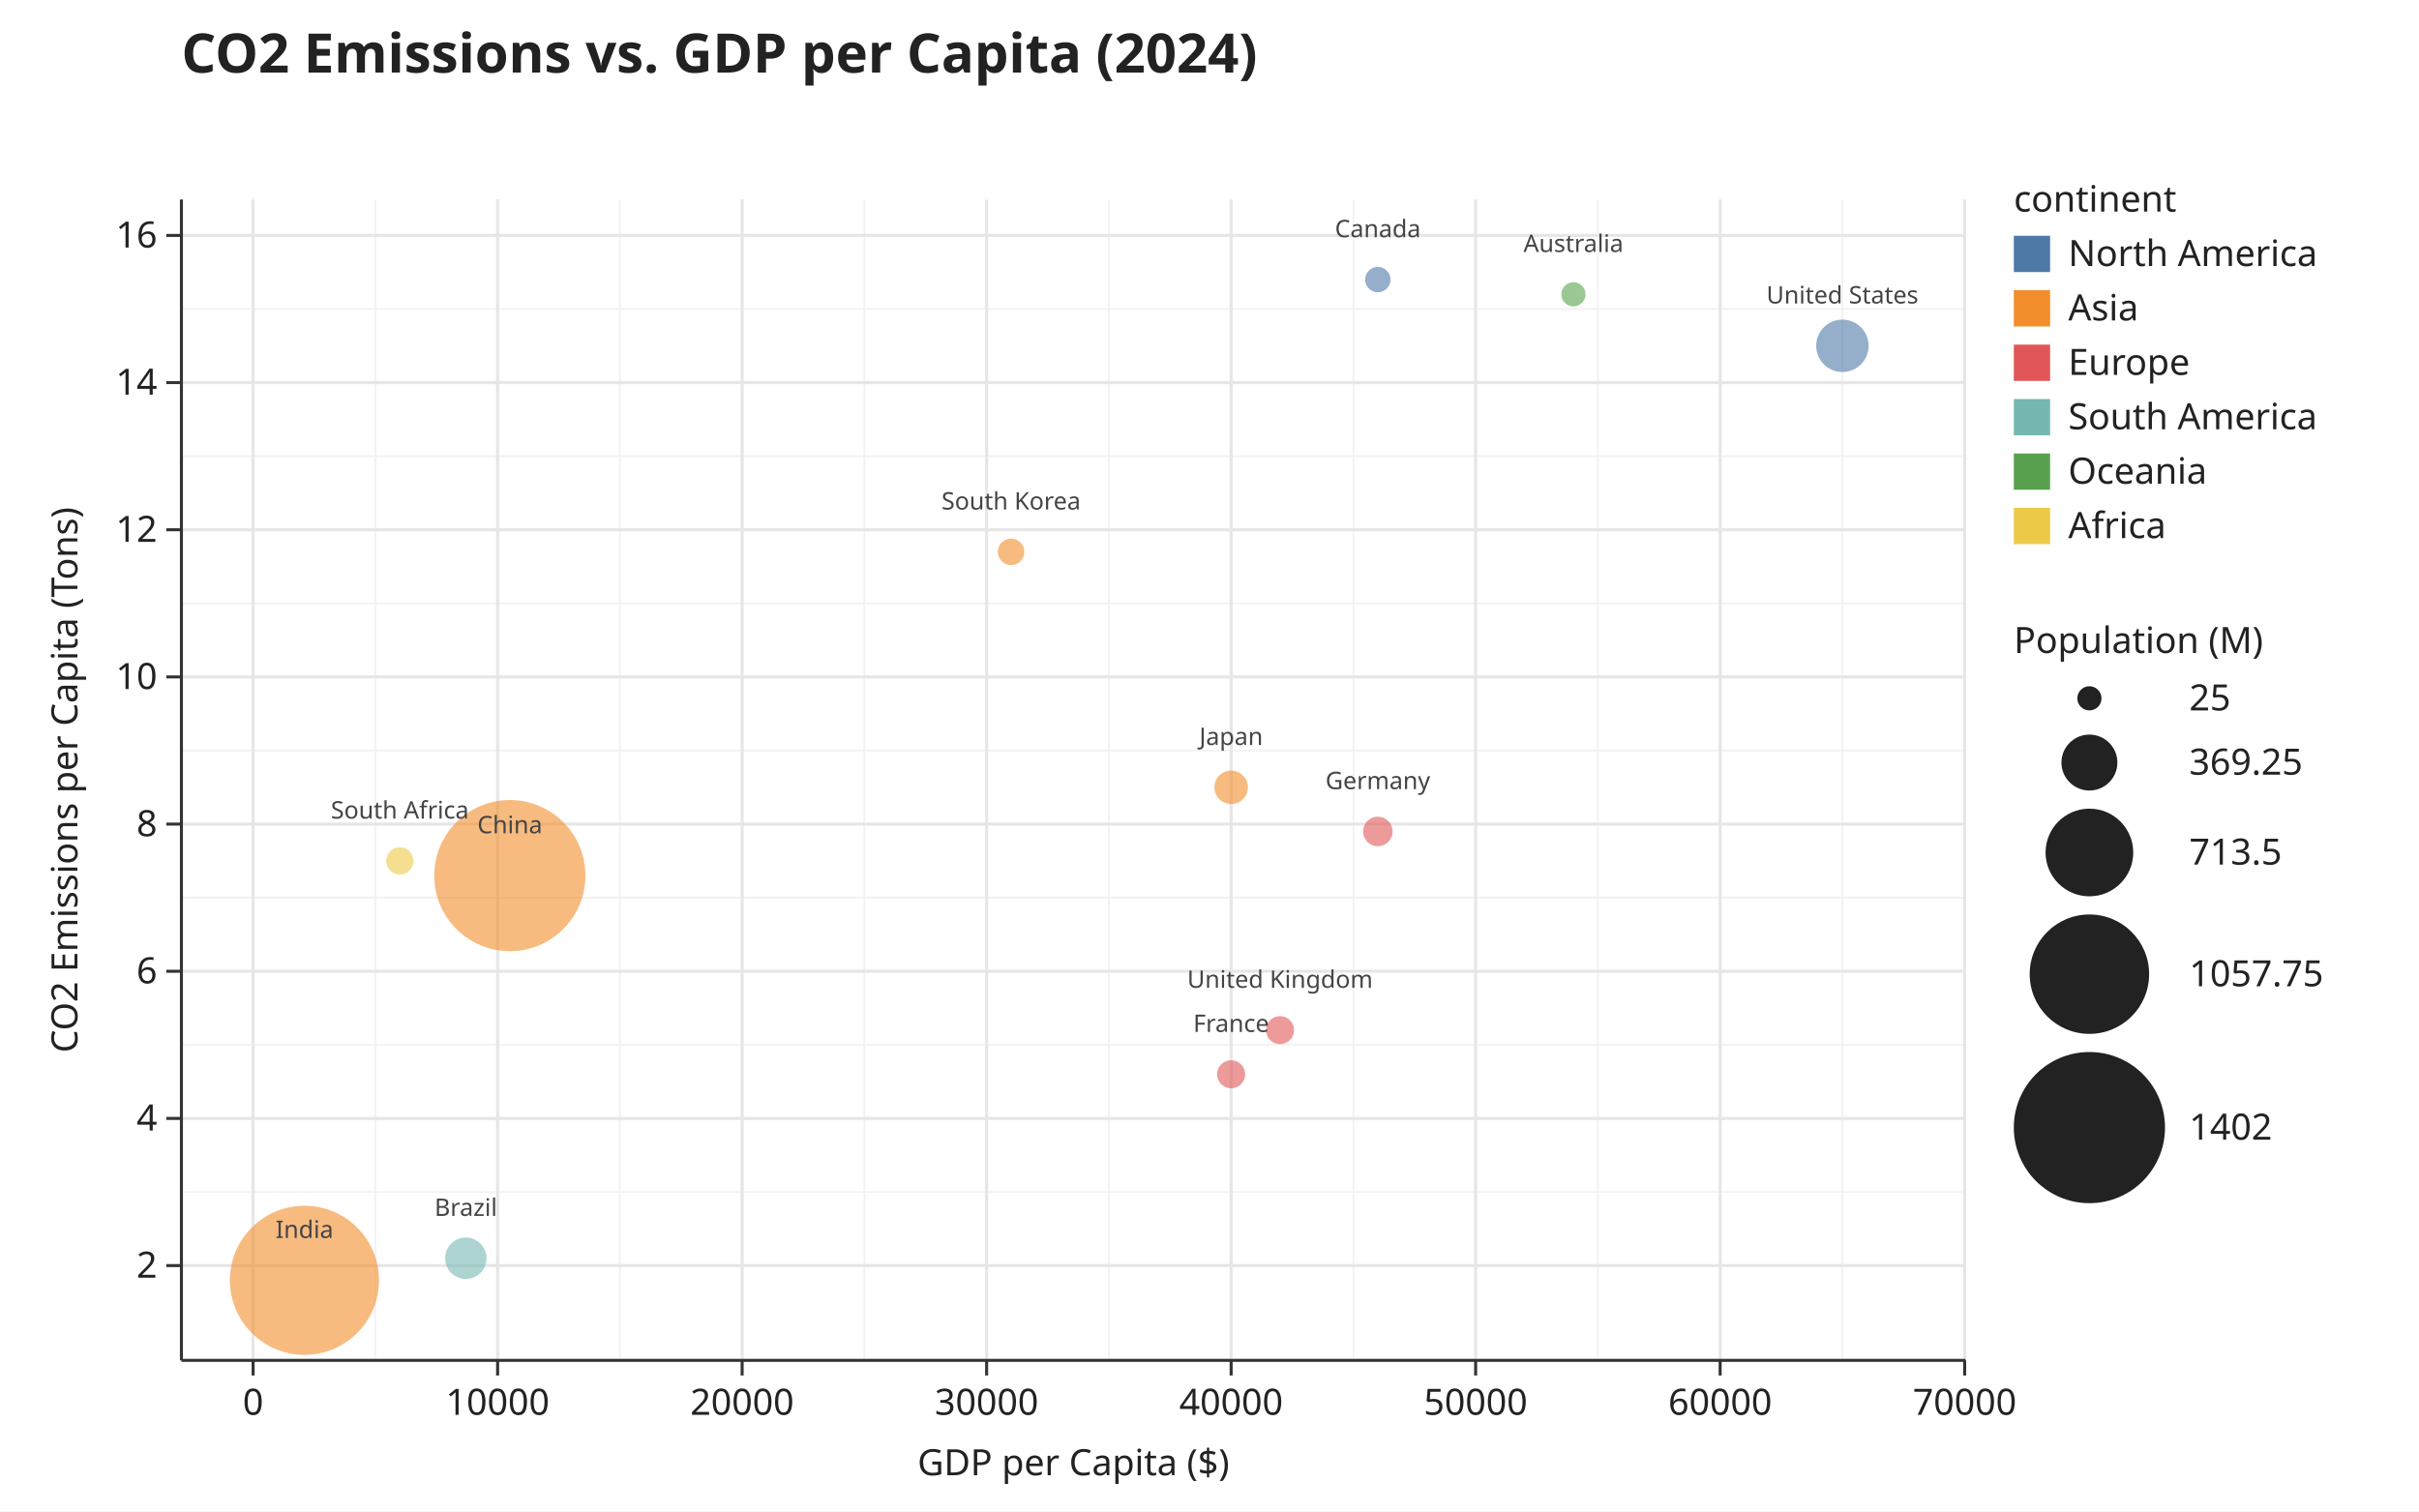
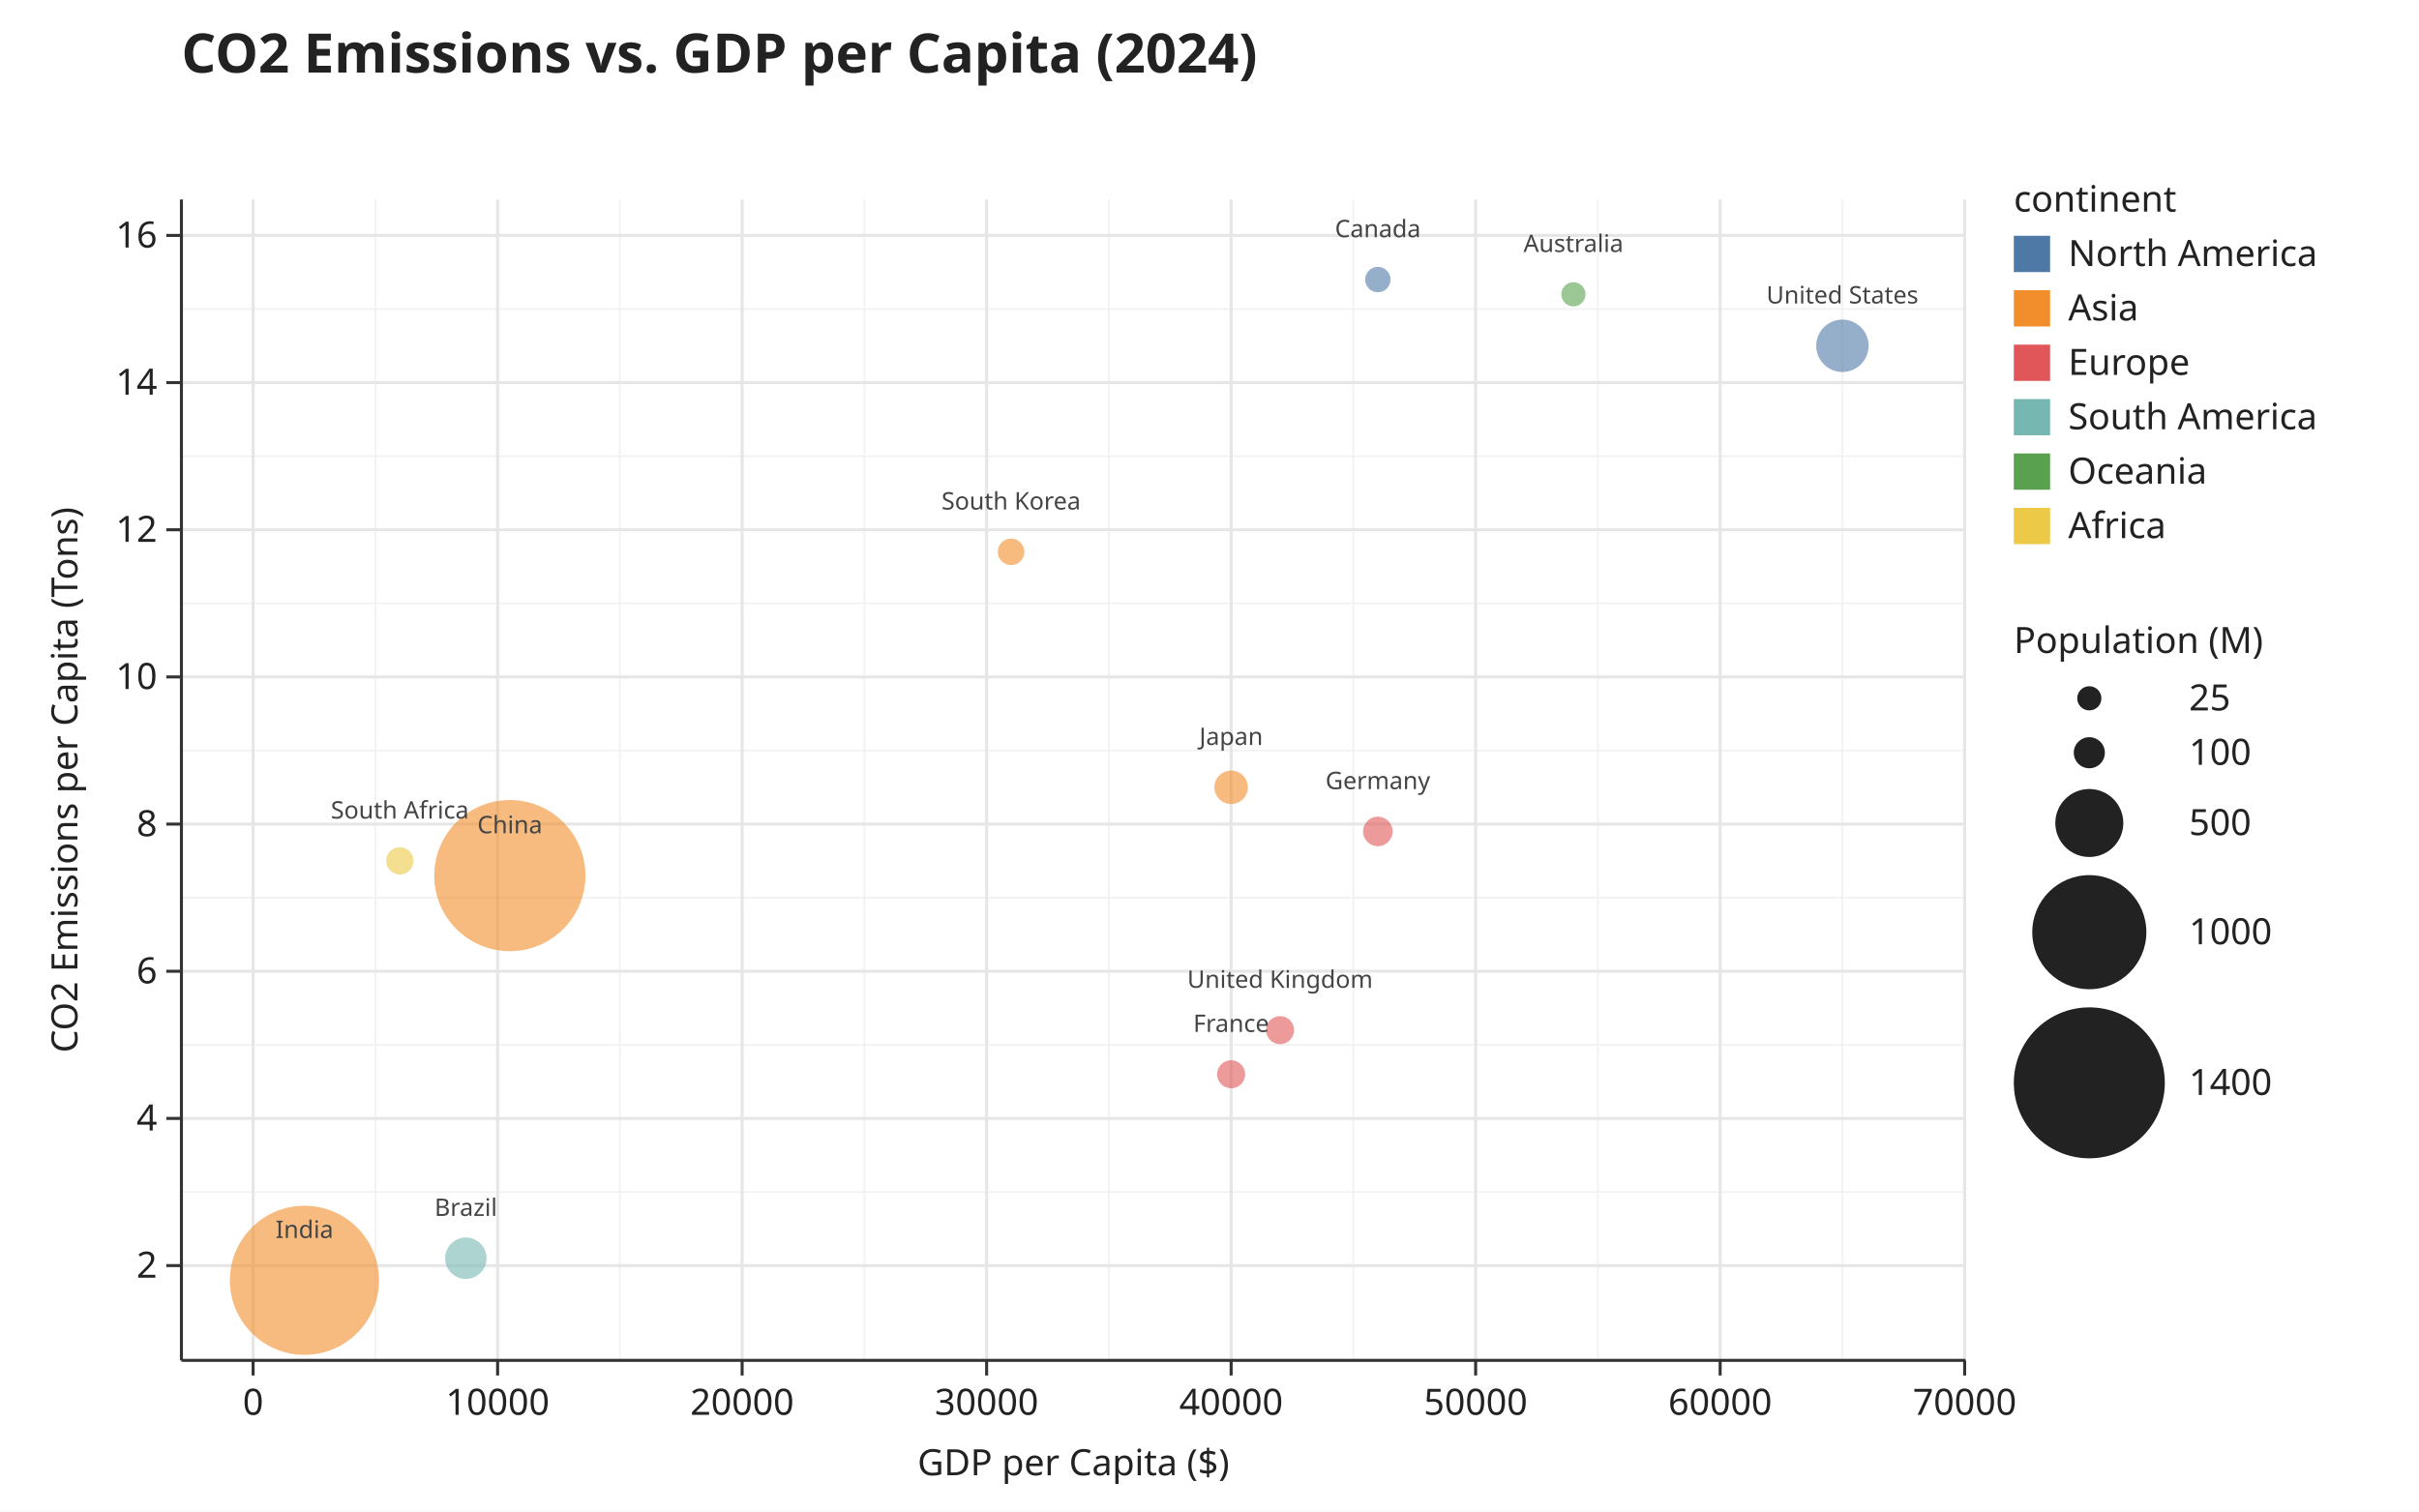
<svg xmlns="http://www.w3.org/2000/svg" width="800" height="500" viewBox="0 0 800 500" role="img" aria-label="CO2 Emissions vs. GDP per Capita (2024)">
  <rect class="algraf-background" x="0" y="0" width="800" height="500" fill="#ffffff" />
  <text class="algraf-title" x="60" y="24" font-family="system-ui, sans-serif" font-size="18" font-weight="600" fill="#222222">CO2 Emissions vs. GDP per Capita (2024)</text>
  <rect class="algraf-plot-area" x="60" y="66" width="590" height="384" fill="#ffffff" />
  <g class="algraf-grid">
    <line x1="124.14" y1="66" x2="124.14" y2="450" stroke="#f2f2f2" stroke-width="0.6" />
    <line x1="205.001" y1="66" x2="205.001" y2="450" stroke="#f2f2f2" stroke-width="0.6" />
    <line x1="285.863" y1="66" x2="285.863" y2="450" stroke="#f2f2f2" stroke-width="0.6" />
    <line x1="366.725" y1="66" x2="366.725" y2="450" stroke="#f2f2f2" stroke-width="0.6" />
    <line x1="447.587" y1="66" x2="447.587" y2="450" stroke="#f2f2f2" stroke-width="0.6" />
    <line x1="528.449" y1="66" x2="528.449" y2="450" stroke="#f2f2f2" stroke-width="0.6" />
    <line x1="609.31" y1="66" x2="609.31" y2="450" stroke="#f2f2f2" stroke-width="0.6" />
    <line x1="60" y1="394.308" x2="650" y2="394.308" stroke="#f2f2f2" stroke-width="0.6" />
    <line x1="60" y1="345.627" x2="650" y2="345.627" stroke="#f2f2f2" stroke-width="0.6" />
    <line x1="60" y1="296.945" x2="650" y2="296.945" stroke="#f2f2f2" stroke-width="0.6" />
    <line x1="60" y1="248.264" x2="650" y2="248.264" stroke="#f2f2f2" stroke-width="0.6" />
    <line x1="60" y1="199.582" x2="650" y2="199.582" stroke="#f2f2f2" stroke-width="0.6" />
    <line x1="60" y1="150.901" x2="650" y2="150.901" stroke="#f2f2f2" stroke-width="0.6" />
    <line x1="60" y1="102.219" x2="650" y2="102.219" stroke="#f2f2f2" stroke-width="0.6" />
    <line x1="83.709" y1="66" x2="83.709" y2="450" stroke="#e6e6e6" stroke-width="1" />
    <line x1="164.57" y1="66" x2="164.57" y2="450" stroke="#e6e6e6" stroke-width="1" />
    <line x1="245.432" y1="66" x2="245.432" y2="450" stroke="#e6e6e6" stroke-width="1" />
    <line x1="326.294" y1="66" x2="326.294" y2="450" stroke="#e6e6e6" stroke-width="1" />
    <line x1="407.156" y1="66" x2="407.156" y2="450" stroke="#e6e6e6" stroke-width="1" />
    <line x1="488.018" y1="66" x2="488.018" y2="450" stroke="#e6e6e6" stroke-width="1" />
    <line x1="568.879" y1="66" x2="568.879" y2="450" stroke="#e6e6e6" stroke-width="1" />
    <line x1="649.741" y1="66" x2="649.741" y2="450" stroke="#e6e6e6" stroke-width="1" />
    <line x1="60" y1="418.649" x2="650" y2="418.649" stroke="#e6e6e6" stroke-width="1" />
    <line x1="60" y1="369.968" x2="650" y2="369.968" stroke="#e6e6e6" stroke-width="1" />
    <line x1="60" y1="321.286" x2="650" y2="321.286" stroke="#e6e6e6" stroke-width="1" />
    <line x1="60" y1="272.604" x2="650" y2="272.604" stroke="#e6e6e6" stroke-width="1" />
    <line x1="60" y1="223.923" x2="650" y2="223.923" stroke="#e6e6e6" stroke-width="1" />
    <line x1="60" y1="175.241" x2="650" y2="175.241" stroke="#e6e6e6" stroke-width="1" />
    <line x1="60" y1="126.56" x2="650" y2="126.56" stroke="#e6e6e6" stroke-width="1" />
    <line x1="60" y1="77.878" x2="650" y2="77.878" stroke="#e6e6e6" stroke-width="1" />
  </g>
  <g class="algraf-layer algraf-geom-point">
    <circle cx="609.31" cy="114.389" r="8.667" fill="#4E79A7" opacity="0.6" />
    <circle cx="168.614" cy="289.643" r="25" fill="#F28E2B" opacity="0.6" />
    <circle cx="100.69" cy="423.517" r="24.664" fill="#F28E2B" opacity="0.6" />
    <circle cx="455.673" cy="275.039" r="4.885" fill="#E15759" opacity="0.6" />
    <circle cx="407.156" cy="260.434" r="5.54" fill="#F28E2B" opacity="0.6" />
    <circle cx="423.328" cy="340.759" r="4.641" fill="#E15759" opacity="0.6" />
    <circle cx="154.058" cy="416.215" r="6.852" fill="#76B7B2" opacity="0.6" />
    <circle cx="455.673" cy="92.483" r="4.198" fill="#4E79A7" opacity="0.6" />
    <circle cx="520.362" cy="97.351" r="4" fill="#59A14F" opacity="0.6" />
    <circle cx="132.226" cy="284.775" r="4.519" fill="#EDC948" opacity="0.6" />
    <circle cx="407.156" cy="355.363" r="4.641" fill="#E15759" opacity="0.6" />
    <circle cx="334.38" cy="182.544" r="4.397" fill="#F28E2B" opacity="0.6" />
  </g>
  <g class="algraf-layer algraf-geom-text">
    <text x="609.31" y="100.389" text-anchor="middle" font-family="system-ui, sans-serif" font-size="8" fill="#444444" opacity="1">United States</text>
    <text x="168.614" y="275.643" text-anchor="middle" font-family="system-ui, sans-serif" font-size="8" fill="#444444" opacity="1">China</text>
    <text x="100.69" y="409.517" text-anchor="middle" font-family="system-ui, sans-serif" font-size="8" fill="#444444" opacity="1">India</text>
    <text x="455.673" y="261.039" text-anchor="middle" font-family="system-ui, sans-serif" font-size="8" fill="#444444" opacity="1">Germany</text>
    <text x="407.156" y="246.434" text-anchor="middle" font-family="system-ui, sans-serif" font-size="8" fill="#444444" opacity="1">Japan</text>
    <text x="423.328" y="326.759" text-anchor="middle" font-family="system-ui, sans-serif" font-size="8" fill="#444444" opacity="1">United Kingdom</text>
    <text x="154.058" y="402.215" text-anchor="middle" font-family="system-ui, sans-serif" font-size="8" fill="#444444" opacity="1">Brazil</text>
    <text x="455.673" y="78.483" text-anchor="middle" font-family="system-ui, sans-serif" font-size="8" fill="#444444" opacity="1">Canada</text>
    <text x="520.362" y="83.351" text-anchor="middle" font-family="system-ui, sans-serif" font-size="8" fill="#444444" opacity="1">Australia</text>
    <text x="132.226" y="270.775" text-anchor="middle" font-family="system-ui, sans-serif" font-size="8" fill="#444444" opacity="1">South Africa</text>
    <text x="407.156" y="341.363" text-anchor="middle" font-family="system-ui, sans-serif" font-size="8" fill="#444444" opacity="1">France</text>
    <text x="334.38" y="168.544" text-anchor="middle" font-family="system-ui, sans-serif" font-size="8" fill="#444444" opacity="1">South Korea</text>
  </g>
  <g class="algraf-axes">
    <line x1="60" y1="450" x2="650" y2="450" stroke="#333333" stroke-width="1" />
    <line x1="83.709" y1="450" x2="83.709" y2="455" stroke="#333333" stroke-width="1" />
    <text x="83.709" y="468" text-anchor="middle" font-family="system-ui, sans-serif" font-size="12" fill="#222222">0</text>
    <line x1="164.57" y1="450" x2="164.57" y2="455" stroke="#333333" stroke-width="1" />
    <text x="164.57" y="468" text-anchor="middle" font-family="system-ui, sans-serif" font-size="12" fill="#222222">10000</text>
    <line x1="245.432" y1="450" x2="245.432" y2="455" stroke="#333333" stroke-width="1" />
    <text x="245.432" y="468" text-anchor="middle" font-family="system-ui, sans-serif" font-size="12" fill="#222222">20000</text>
    <line x1="326.294" y1="450" x2="326.294" y2="455" stroke="#333333" stroke-width="1" />
    <text x="326.294" y="468" text-anchor="middle" font-family="system-ui, sans-serif" font-size="12" fill="#222222">30000</text>
    <line x1="407.156" y1="450" x2="407.156" y2="455" stroke="#333333" stroke-width="1" />
    <text x="407.156" y="468" text-anchor="middle" font-family="system-ui, sans-serif" font-size="12" fill="#222222">40000</text>
    <line x1="488.018" y1="450" x2="488.018" y2="455" stroke="#333333" stroke-width="1" />
    <text x="488.018" y="468" text-anchor="middle" font-family="system-ui, sans-serif" font-size="12" fill="#222222">50000</text>
    <line x1="568.879" y1="450" x2="568.879" y2="455" stroke="#333333" stroke-width="1" />
    <text x="568.879" y="468" text-anchor="middle" font-family="system-ui, sans-serif" font-size="12" fill="#222222">60000</text>
    <line x1="649.741" y1="450" x2="649.741" y2="455" stroke="#333333" stroke-width="1" />
    <text x="649.741" y="468" text-anchor="middle" font-family="system-ui, sans-serif" font-size="12" fill="#222222">70000</text>
    <text x="355" y="488" text-anchor="middle" font-family="system-ui, sans-serif" font-size="12" fill="#222222">GDP per Capita ($)</text>
    <line x1="60" y1="66" x2="60" y2="450" stroke="#333333" stroke-width="1" />
    <line x1="55" y1="418.649" x2="60" y2="418.649" stroke="#333333" stroke-width="1" />
    <text x="52" y="422.649" text-anchor="end" font-family="system-ui, sans-serif" font-size="12" fill="#222222">2</text>
    <line x1="55" y1="369.968" x2="60" y2="369.968" stroke="#333333" stroke-width="1" />
    <text x="52" y="373.968" text-anchor="end" font-family="system-ui, sans-serif" font-size="12" fill="#222222">4</text>
    <line x1="55" y1="321.286" x2="60" y2="321.286" stroke="#333333" stroke-width="1" />
    <text x="52" y="325.286" text-anchor="end" font-family="system-ui, sans-serif" font-size="12" fill="#222222">6</text>
    <line x1="55" y1="272.604" x2="60" y2="272.604" stroke="#333333" stroke-width="1" />
    <text x="52" y="276.604" text-anchor="end" font-family="system-ui, sans-serif" font-size="12" fill="#222222">8</text>
    <line x1="55" y1="223.923" x2="60" y2="223.923" stroke="#333333" stroke-width="1" />
    <text x="52" y="227.923" text-anchor="end" font-family="system-ui, sans-serif" font-size="12" fill="#222222">10</text>
    <line x1="55" y1="175.241" x2="60" y2="175.241" stroke="#333333" stroke-width="1" />
    <text x="52" y="179.241" text-anchor="end" font-family="system-ui, sans-serif" font-size="12" fill="#222222">12</text>
    <line x1="55" y1="126.56" x2="60" y2="126.56" stroke="#333333" stroke-width="1" />
    <text x="52" y="130.56" text-anchor="end" font-family="system-ui, sans-serif" font-size="12" fill="#222222">14</text>
    <line x1="55" y1="77.878" x2="60" y2="77.878" stroke="#333333" stroke-width="1" />
    <text x="52" y="81.878" text-anchor="end" font-family="system-ui, sans-serif" font-size="12" fill="#222222">16</text>
    <text x="25.6" y="258" text-anchor="middle" transform="rotate(-90 25.6 258)" font-family="system-ui, sans-serif" font-size="12" fill="#222222">CO2 Emissions per Capita (Tons)</text>
  </g>
  <g class="algraf-legends">
    <text x="666" y="70" text-anchor="start" font-family="system-ui, sans-serif" font-size="12" fill="#222222">continent</text>
    <rect x="666" y="78" width="12" height="12" fill="#4E79A7" />
    <text x="684" y="88" text-anchor="start" font-family="system-ui, sans-serif" font-size="12" fill="#222222">North America</text>
    <rect x="666" y="96" width="12" height="12" fill="#F28E2B" />
    <text x="684" y="106" text-anchor="start" font-family="system-ui, sans-serif" font-size="12" fill="#222222">Asia</text>
    <rect x="666" y="114" width="12" height="12" fill="#E15759" />
    <text x="684" y="124" text-anchor="start" font-family="system-ui, sans-serif" font-size="12" fill="#222222">Europe</text>
    <rect x="666" y="132" width="12" height="12" fill="#76B7B2" />
    <text x="684" y="142" text-anchor="start" font-family="system-ui, sans-serif" font-size="12" fill="#222222">South America</text>
    <rect x="666" y="150" width="12" height="12" fill="#59A14F" />
    <text x="684" y="160" text-anchor="start" font-family="system-ui, sans-serif" font-size="12" fill="#222222">Oceania</text>
    <rect x="666" y="168" width="12" height="12" fill="#EDC948" />
    <text x="684" y="178" text-anchor="start" font-family="system-ui, sans-serif" font-size="12" fill="#222222">Africa</text>
    <text x="666" y="216" text-anchor="start" font-family="system-ui, sans-serif" font-size="12" fill="#222222">Population (M)</text>
-     <circle cx="691" cy="231" r="4" fill="#222222" />
-     <text x="724" y="235" text-anchor="start" font-family="system-ui, sans-serif" font-size="12" fill="#222222">25</text>
-     <circle cx="691" cy="252.25" r="9.25" fill="#222222" />
-     <text x="724" y="256.25" text-anchor="start" font-family="system-ui, sans-serif" font-size="12" fill="#222222">369.25</text>
-     <circle cx="691" cy="282" r="14.5" fill="#222222" />
-     <text x="724" y="286" text-anchor="start" font-family="system-ui, sans-serif" font-size="12" fill="#222222">713.5</text>
-     <circle cx="691" cy="322.25" r="19.75" fill="#222222" />
-     <text x="724" y="326.25" text-anchor="start" font-family="system-ui, sans-serif" font-size="12" fill="#222222">1057.75</text>
-     <circle cx="691" cy="373" r="25" fill="#222222" />
-     <text x="724" y="377" text-anchor="start" font-family="system-ui, sans-serif" font-size="12" fill="#222222">1402</text>
+     <circle cx="690.969" cy="231" r="4" fill="#222222" />
+     <text x="723.939" y="235" text-anchor="start" font-family="system-ui, sans-serif" font-size="12" fill="#222222">25</text>
+     <circle cx="690.969" cy="249" r="5.144" fill="#222222" />
+     <text x="723.939" y="253" text-anchor="start" font-family="system-ui, sans-serif" font-size="12" fill="#222222">100</text>
+     <circle cx="690.969" cy="272.244" r="11.244" fill="#222222" />
+     <text x="723.939" y="276.244" text-anchor="start" font-family="system-ui, sans-serif" font-size="12" fill="#222222">500</text>
+     <circle cx="690.969" cy="308.357" r="18.869" fill="#222222" />
+     <text x="723.939" y="312.357" text-anchor="start" font-family="system-ui, sans-serif" font-size="12" fill="#222222">1000</text>
+     <circle cx="690.969" cy="358.196" r="24.969" fill="#222222" />
+     <text x="723.939" y="362.196" text-anchor="start" font-family="system-ui, sans-serif" font-size="12" fill="#222222">1400</text>
  </g>
</svg>
